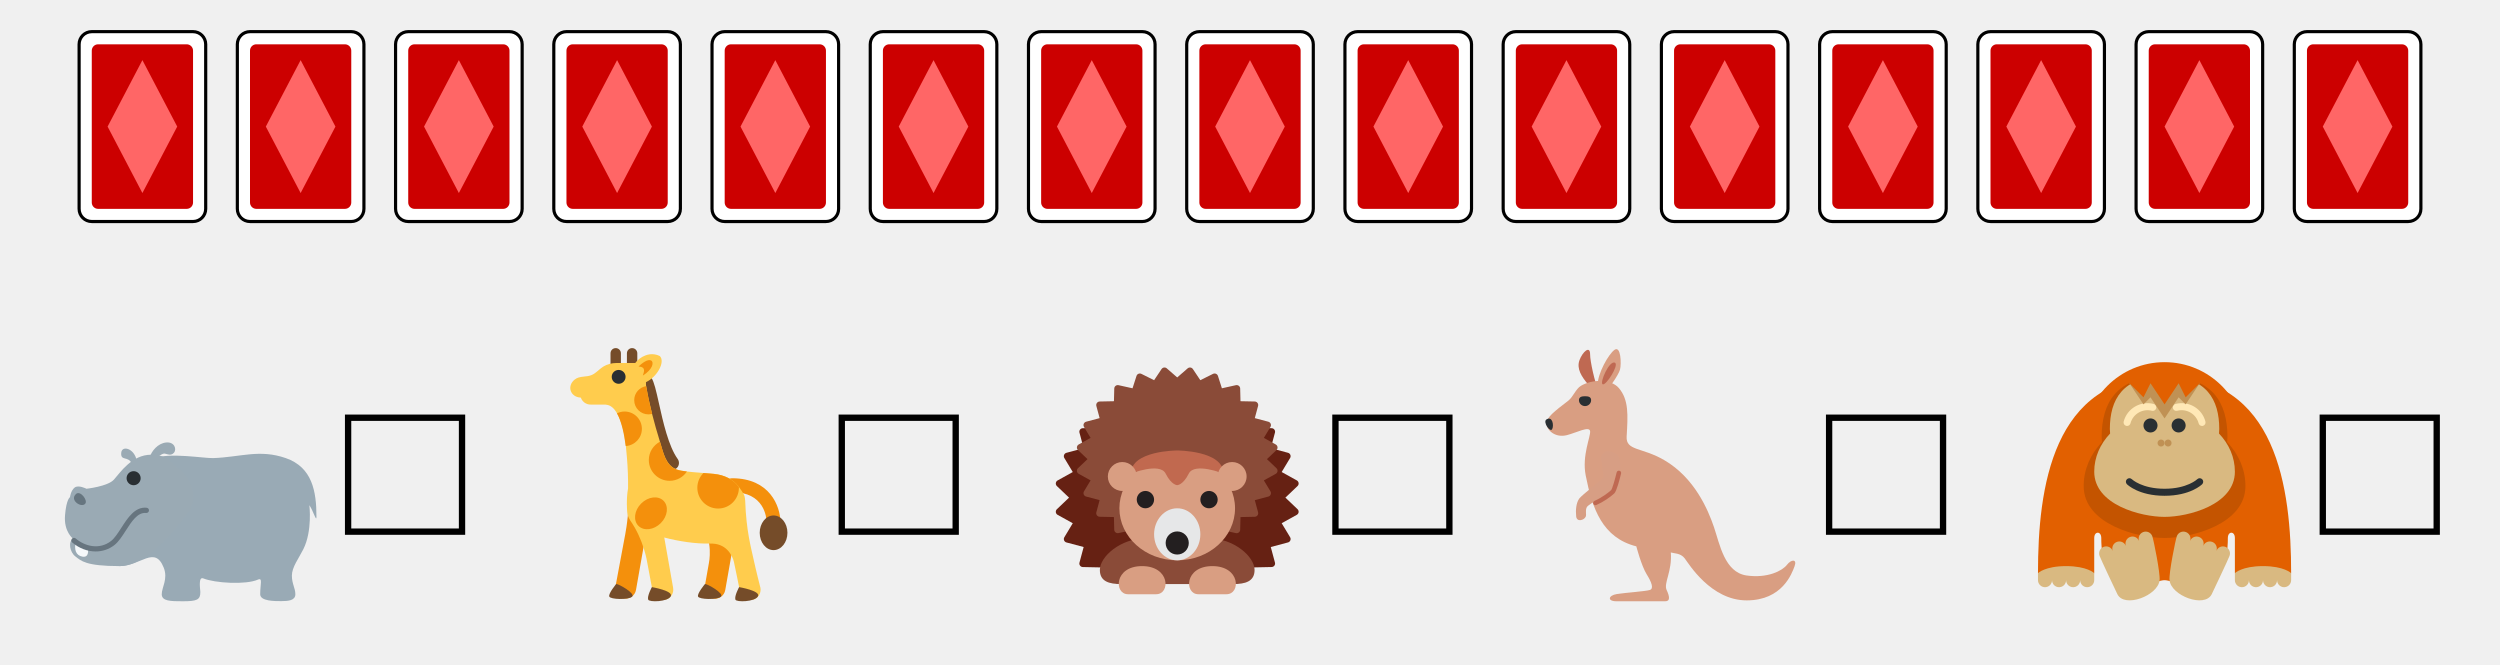
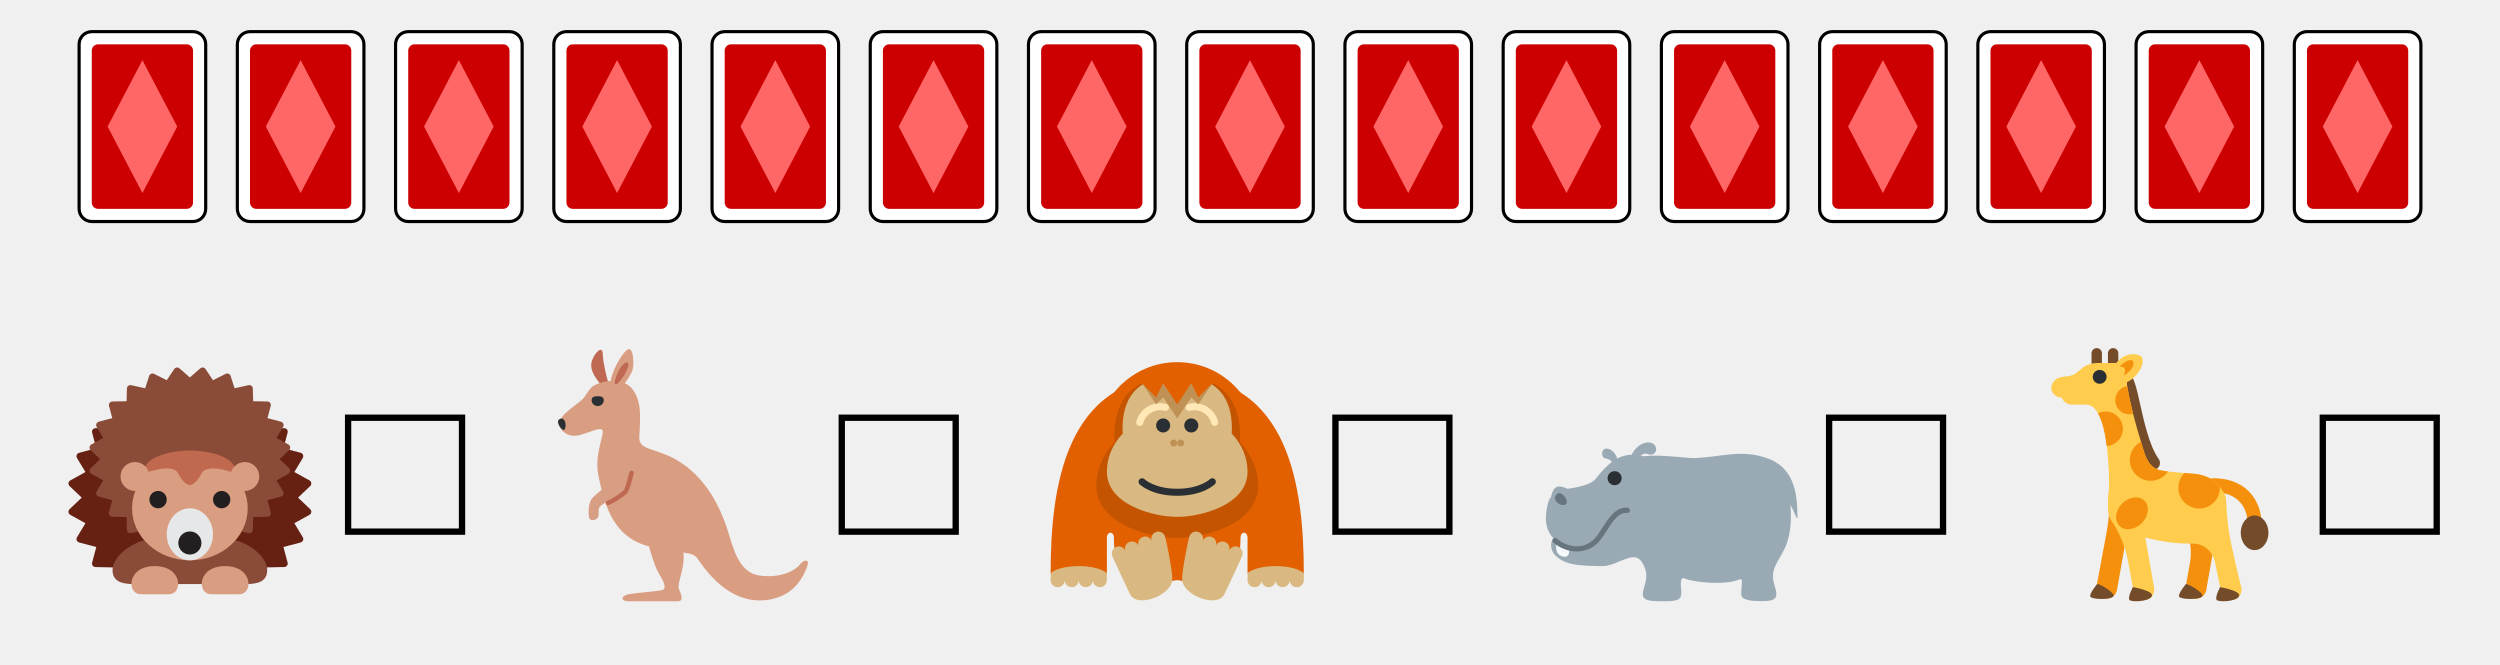
<svg xmlns="http://www.w3.org/2000/svg" width="790.0" height="210.0" viewBox="0 0 790.0 210.0">
  <defs>
</defs>
  <g>
    <g transform="translate(25.0, 10)">
      <rect x="0" y="0" width="40" height="60" rx="4" ry="4" fill="white" stroke="black" stroke-width="1" />
      <rect x="4" y="4" width="32" height="52" rx="2" ry="2" fill="#cc0000" stroke="none" />
      <path d="M20.0,9 L31,30.0 L20.0,51 L9,30.0 Z" fill="#ff6666" />
    </g>
    <g transform="translate(75.0, 10)">
      <rect x="0" y="0" width="40" height="60" rx="4" ry="4" fill="white" stroke="black" stroke-width="1" />
      <rect x="4" y="4" width="32" height="52" rx="2" ry="2" fill="#cc0000" stroke="none" />
      <path d="M20.0,9 L31,30.0 L20.0,51 L9,30.0 Z" fill="#ff6666" />
    </g>
    <g transform="translate(125.0, 10)">
      <rect x="0" y="0" width="40" height="60" rx="4" ry="4" fill="white" stroke="black" stroke-width="1" />
      <rect x="4" y="4" width="32" height="52" rx="2" ry="2" fill="#cc0000" stroke="none" />
      <path d="M20.0,9 L31,30.0 L20.0,51 L9,30.0 Z" fill="#ff6666" />
    </g>
    <g transform="translate(175.0, 10)">
      <rect x="0" y="0" width="40" height="60" rx="4" ry="4" fill="white" stroke="black" stroke-width="1" />
      <rect x="4" y="4" width="32" height="52" rx="2" ry="2" fill="#cc0000" stroke="none" />
      <path d="M20.0,9 L31,30.0 L20.0,51 L9,30.0 Z" fill="#ff6666" />
    </g>
    <g transform="translate(225.0, 10)">
      <rect x="0" y="0" width="40" height="60" rx="4" ry="4" fill="white" stroke="black" stroke-width="1" />
      <rect x="4" y="4" width="32" height="52" rx="2" ry="2" fill="#cc0000" stroke="none" />
      <path d="M20.0,9 L31,30.0 L20.0,51 L9,30.0 Z" fill="#ff6666" />
    </g>
    <g transform="translate(275.0, 10)">
      <rect x="0" y="0" width="40" height="60" rx="4" ry="4" fill="white" stroke="black" stroke-width="1" />
      <rect x="4" y="4" width="32" height="52" rx="2" ry="2" fill="#cc0000" stroke="none" />
      <path d="M20.0,9 L31,30.0 L20.0,51 L9,30.0 Z" fill="#ff6666" />
    </g>
    <g transform="translate(325.0, 10)">
      <rect x="0" y="0" width="40" height="60" rx="4" ry="4" fill="white" stroke="black" stroke-width="1" />
      <rect x="4" y="4" width="32" height="52" rx="2" ry="2" fill="#cc0000" stroke="none" />
      <path d="M20.0,9 L31,30.0 L20.0,51 L9,30.0 Z" fill="#ff6666" />
    </g>
    <g transform="translate(375.0, 10)">
      <rect x="0" y="0" width="40" height="60" rx="4" ry="4" fill="white" stroke="black" stroke-width="1" />
      <rect x="4" y="4" width="32" height="52" rx="2" ry="2" fill="#cc0000" stroke="none" />
      <path d="M20.0,9 L31,30.0 L20.0,51 L9,30.0 Z" fill="#ff6666" />
    </g>
    <g transform="translate(425.0, 10)">
      <rect x="0" y="0" width="40" height="60" rx="4" ry="4" fill="white" stroke="black" stroke-width="1" />
      <rect x="4" y="4" width="32" height="52" rx="2" ry="2" fill="#cc0000" stroke="none" />
      <path d="M20.0,9 L31,30.0 L20.0,51 L9,30.0 Z" fill="#ff6666" />
    </g>
    <g transform="translate(475.0, 10)">
      <rect x="0" y="0" width="40" height="60" rx="4" ry="4" fill="white" stroke="black" stroke-width="1" />
      <rect x="4" y="4" width="32" height="52" rx="2" ry="2" fill="#cc0000" stroke="none" />
      <path d="M20.0,9 L31,30.0 L20.0,51 L9,30.0 Z" fill="#ff6666" />
    </g>
    <g transform="translate(525.0, 10)">
      <rect x="0" y="0" width="40" height="60" rx="4" ry="4" fill="white" stroke="black" stroke-width="1" />
      <rect x="4" y="4" width="32" height="52" rx="2" ry="2" fill="#cc0000" stroke="none" />
      <path d="M20.0,9 L31,30.0 L20.0,51 L9,30.0 Z" fill="#ff6666" />
    </g>
    <g transform="translate(575.0, 10)">
      <rect x="0" y="0" width="40" height="60" rx="4" ry="4" fill="white" stroke="black" stroke-width="1" />
      <rect x="4" y="4" width="32" height="52" rx="2" ry="2" fill="#cc0000" stroke="none" />
      <path d="M20.0,9 L31,30.0 L20.0,51 L9,30.0 Z" fill="#ff6666" />
    </g>
    <g transform="translate(625.0, 10)">
      <rect x="0" y="0" width="40" height="60" rx="4" ry="4" fill="white" stroke="black" stroke-width="1" />
      <rect x="4" y="4" width="32" height="52" rx="2" ry="2" fill="#cc0000" stroke="none" />
      <path d="M20.0,9 L31,30.0 L20.0,51 L9,30.0 Z" fill="#ff6666" />
    </g>
    <g transform="translate(675.0, 10)">
      <rect x="0" y="0" width="40" height="60" rx="4" ry="4" fill="white" stroke="black" stroke-width="1" />
      <rect x="4" y="4" width="32" height="52" rx="2" ry="2" fill="#cc0000" stroke="none" />
      <path d="M20.0,9 L31,30.0 L20.0,51 L9,30.0 Z" fill="#ff6666" />
    </g>
    <g transform="translate(725.0, 10)">
      <rect x="0" y="0" width="40" height="60" rx="4" ry="4" fill="white" stroke="black" stroke-width="1" />
      <rect x="4" y="4" width="32" height="52" rx="2" ry="2" fill="#cc0000" stroke="none" />
      <path d="M20.0,9 L31,30.0 L20.0,51 L9,30.0 Z" fill="#ff6666" />
    </g>
    <g transform="translate(10.0, 100)">
      <g>
        <svg x="10.0" y="10.0" width="80" height="80" viewBox="0 0 36 36">
-           <path fill="#99AAB5" d="M13 15.689c1.945-.886 7.032-.006 8.304-.048 3.861-.127 6.58-1.305 10.332 0C35.388 16.946 36 20.327 36 24c0 .816-.465-.9-1.008-1.662 0 0 .451 3.643-.854 6.253-.664 1.328-1.631 2.557-1.631 3.753-.001 1.197.493 1.78.493 2.656 0 .892-1 .98-2 .98-.926 0-3 .02-3-.98 0-1.423.385-2.394-.312-2.083-1.729.771-6.146.5-7.771-.167-.766-.314-.43 1.598-.428 1.932C19.499 35.795 19 36 17 36c-1.741 0-3-.012-3-1s.919-2.179.281-3.781C13 28 11 31 7.999 31 5.031 31 13 15.689 13 15.689z" />
-           <path fill="#9AAAB4" d="M3.29 20s3.045-.326 3.915-1.305c.87-.979 2.556-3.535 5.275-3.535s3.045 1.577 4.024 2.066c.978.49 2.91 3.653 1.496 5.774s-6 8-10 8c-4.84 0-5.485-.764-6.281-1.375-.792-.607-1.051-2.042-.344-2.531 0 0-1.312-1-1.131-3.287.185-2.331.707-2.61.707-2.61s.109-.924.653-1.359C2.148 19.402 3.29 20 3.29 20z" />
-           <path fill="#F5F8FA" d="M2.691 29.65c.629.132.992-.253.777-1.4-.657.047-1.663-.816-1.663-.816-.327 1.268.012 2.032.886 2.216z" />
-           <path fill="#67757F" d="M4.601 28.918c-1.148 0-2.333-.432-3.327-1.279-.157-.135-.176-.371-.042-.528.135-.157.372-.177.529-.042 1.306 1.115 3.371 1.657 5.039.354.497-.388.958-1.104 1.446-1.861.912-1.416 1.945-3.033 3.602-2.862.207.02.357.203.337.409-.02.205-.205.353-.409.337-1.212-.127-2.066 1.226-2.9 2.522-.523.812-1.017 1.58-1.614 2.047-.774.604-1.705.903-2.661.903z" />
-           <path fill="#66757F" d="M1.813 20.74c.611-.543 1.694.891 1.318 1.374-.535.687-2.308-.494-1.318-1.374z" />
-           <circle fill="#292F33" cx="10" cy="18.5" r="1" />
-           <path fill="#9AAAB4" d="M8.238 14.889c.095-1.09 1.794-.653 2.175.979s-.42 1.168-.653.598c-.489-1.197-1.631-.327-1.522-1.577zm4.062.598c.258-.84 1.142-1.958 2.338-2.066 1.196-.109 1.523.979 1.088 1.468-.435.489-.979.163-1.305.109s-1.088.489-1.414.979c-.326.489-.924.217-.707-.49z" />
-         </svg>
-         <rect x="100.0" y="32.0" width="36.0" height="36.0" fill="none" stroke="black" stroke-width="2" />
-       </g>
-     </g>
-     <g transform="translate(166.0, 100)">
-       <g>
-         <svg x="10.0" y="10.0" width="80" height="80" viewBox="0 0 36 36">
-           <path d="M22.217 35.615h-.002c-.804-.142-1.34-.908-1.198-1.712l.59-3.344s.68-3.165-1.076-5.449c1.259-1.171 5.024.085 5.024.085l-1.626 9.221c-.142.804-.908 1.34-1.712 1.199zm-12.692-.021h-.002c-.804-.142-1.34-.908-1.198-1.712l1.312-7.025s.503-2.419.503-4.439c1.142-.439 2.723 2.757 2.723 2.757l-1.626 9.221c-.143.803-.909 1.339-1.712 1.198zm21.277-9.823c-.537 0-.977-.431-.985-.969-.012-.723-.304-4.326-4.925-4.326-.545 0-.985-.441-.985-.985s.441-.985.985-.985c5.363 0 6.858 3.938 6.896 6.264.009.545-.425.993-.969 1.002l-.017-.001z" fill="#F4900C" />
-           <g fill="#754C29">
-             <path d="M15.226 17.252l-3.46-11.98 1.687-1.02c.369.61.628 1.722 1.054 3.633.569 2.558 1.349 6.06 2.657 7.876.318.442.218 1.058-.224 1.376-.175.126-1.714.115-1.714.115zM7.615 2.71V.739c0-.408.331-.739.739-.739s.739.331.739.739V2.71H7.615zm2.332 0V.739c0-.408.331-.739.739-.739s.739.331.739.739V2.71H9.947z" />
-             <ellipse cx="30.802" cy="26.263" rx="1.971" ry="2.464" />
-           </g>
-           <path fill="#FFCC4D" d="M28.935 34.094s-.647-2.515-.998-4.154c-.332-1.549-1.025-3.981-1.171-8.225-.01-.145-.039-.512-.138-.779-.122-.33-.567-.933-.766-1.203-.777-1.052-2.012-1.691-3.526-1.847-1.283-.132-2.573-.185-3.854-.339-.59-.071-1.1-.156-1.422-.272-1.636-.589-1.962-2.502-2.414-3.965-.8-2.59-1.508-5.225-1.961-7.9l-.036.009.036-.009-.027-.165V4.84c1.567-.714 2.79-2.888 1.971-3.706-1.416-.708-2.827.11-3.513.992-.02-.001-.039-.006-.059-.006H8.459c-.655 0-1.304.16-1.872.51-.584.359-.986.907-1.633 1.19-.786.344-1.721.093-2.417.64-1.189.933-.625 2.525.854 2.578.201.577.745.993 1.39.993h2.106c.055.011.108.021.173.029.604.071 1.088.525 1.477 1.215 1.047 1.856 1.244 4.244 1.415 6.324.119 1.448.177 2.906.158 4.36-.293 1.566-.12 3.377-.12 3.377.044.419.186.777.394 1.095l-.01.011c1.99 2.81 2.449 5.97 2.449 5.97l.784 4.193c.142.804.908 1.341 1.713 1.199.804-.142 1.341-.908 1.199-1.712l-1.262-7.159c1.977.534 4.609.932 6.449.852 0 .006-.003.014-.002.02 2.371-.146 3.26 1.73 3.454 2.576.194.846.868 4.228.868 4.228.142.804.909 1.341 1.712 1.199.802-.143 1.339-.91 1.197-1.714z" />
-           <path fill="#F4900C" d="M11.975 22.1c-.985.985-1.16 2.408-.391 3.178.77.77 2.193.595 3.178-.391s1.16-2.408.391-3.178c-.77-.77-2.193-.595-3.178.391zm1.088-6.185c0 1.633 1.324 2.956 2.956 2.956 1.029 0 1.933-.526 2.462-1.323-.59-.071-1.1-.156-1.422-.272-1.564-.563-1.872-2.237-2.253-3.441-.057-.179-.108-.349-.162-.523-.935.496-1.581 1.469-1.581 2.603zm-.986-4.434c0-1.361-1.103-2.464-2.464-2.464-.388 0-.75.098-1.077.257.635 1.126 1.015 2.885 1.242 4.653 1.282-.086 2.299-1.142 2.299-2.446zm-1.093-4.079c0 1.118.906 2.023 2.023 2.023.182 0 .355-.032.523-.077-.449-1.787-.709-3.122-.847-3.937-.961.156-1.699.985-1.699 1.991zm8.977 12.456c0 1.633 1.324 2.956 2.956 2.956 1.633 0 2.956-1.324 2.956-2.956 0-.043-.011-.082-.013-.124-.777-1.052-2.012-1.691-3.526-1.847-.457-.047-.972-.088-1.499-.128-.538.536-.874 1.277-.874 2.099zM11.598 2.613c.505-.483 1.317-1.089 1.778-.856.461.233.258 1.273-1.166 2.151.113-.439.551-1.215-.612-1.295z" />
-           <circle fill="#292F33" cx="8.772" cy="4.09" r=".985" />
-           <path d="M21.047 33.545s-1.142 1.351-.985 1.781 2.741.491 3.249.022-1.951-1.842-2.264-1.803zm-12.623 0s-1.142 1.351-.985 1.781c.156.43 2.741.491 3.249.022s-1.951-1.842-2.264-1.803zm4.547 2.22c.136.391 2.766.329 3.205-.461.439-.79-2.678-1.317-2.678-1.317s-.703 1.273-.527 1.778zm12.404 0c.136.391 2.766.329 3.205-.461.439-.79-2.678-1.317-2.678-1.317s-.703 1.273-.527 1.778z" fill="#754C29" />
-         </svg>
-         <rect x="100.0" y="32.0" width="36.0" height="36.0" fill="none" stroke="black" stroke-width="2" />
-       </g>
-     </g>
-     <g transform="translate(322.0, 100)">
-       <g>
-         <svg x="10.0" y="10.0" width="80" height="80" viewBox="0 0 36 36">
          <path fill="#6D6E71" d="M28.688 20.312C28.688 26.217 23.904 31 18 31c-5.903 0-10.688-4.783-10.688-10.688 0-5.903 4.786-10.689 10.688-10.689 5.904.001 10.688 4.786 10.688 10.689z" />
          <path fill="#662113" d="M26 33.5H10c-1.665 0-2.479-1.339-2.763-2.31l-2.664-.056c-.153-.003-.297-.077-.389-.2-.092-.122-.123-.281-.083-.43l.594-2.216-2.446-.651c-.152-.041-.276-.15-.335-.296s-.046-.311.035-.445l1.199-1.993-2.156-1.192c-.139-.077-.233-.216-.254-.374-.02-.157.036-.315.151-.426l1.729-1.647-1.729-1.646c-.115-.11-.171-.268-.151-.426.021-.158.115-.297.254-.374l2.156-1.194-1.2-1.994c-.081-.135-.094-.3-.035-.445.059-.146.183-.255.335-.296l2.446-.65-.594-2.218c-.04-.148-.009-.307.083-.43s.236-.196.39-.2l2.575-.053.058-2.302c.004-.149.074-.289.192-.381.118-.092.271-.127.416-.094l2.521.561.717-2.234c.045-.139.148-.251.282-.308.136-.056.288-.051.417.014l2.284 1.139 1.341-2.009c.08-.119.208-.199.35-.218.145-.019.287.024.394.119L18 7.258l1.88-1.636c.109-.094.251-.137.395-.118.143.019.269.099.35.218l1.34 2.009 2.286-1.139c.13-.065.283-.069.417-.014.135.057.237.169.282.308l.716 2.234 2.521-.561c.146-.032.298.002.416.094s.188.232.192.381l.058 2.302 2.574.053c.153.003.297.077.389.2.093.123.123.282.083.43l-.595 2.217 2.449.65c.152.04.276.15.336.296.059.146.046.311-.035.445l-1.201 1.994 2.155 1.194c.14.077.233.216.254.374s-.036.316-.151.426l-1.729 1.646 1.729 1.647c.115.11.172.269.151.426-.021.158-.114.297-.254.374L32.854 24.9l1.2 1.993c.081.135.094.3.035.445-.06.146-.184.255-.335.296l-2.45.651.595 2.216c.04.148.01.307-.082.43-.093.123-.236.197-.39.2l-2.663.056c-.285.974-1.099 2.313-2.764 2.313z" />
          <path fill="#8A4B38" d="M16.188 28.824c-.022 0-.044-.001-.066-.004-.143-.019-.27-.099-.35-.219l-1.058-1.585-1.805.899c-.131.064-.283.07-.418.014-.134-.057-.237-.169-.282-.309l-.564-1.757-1.99.442c-.148.031-.299-.003-.417-.095s-.188-.231-.192-.381l-.045-1.804-2.029-.043c-.153-.003-.297-.077-.389-.2-.092-.122-.123-.281-.083-.43l.464-1.732-1.92-.51c-.152-.041-.276-.15-.335-.296s-.046-.311.035-.445l.937-1.557-1.688-.934c-.14-.077-.234-.216-.254-.374-.02-.158.036-.316.151-.426l1.352-1.289-1.352-1.287c-.115-.11-.171-.268-.151-.426.021-.158.115-.297.254-.374l1.689-.935-.937-1.558c-.081-.135-.094-.3-.035-.445.059-.146.183-.255.335-.296l1.922-.511-.466-1.732c-.04-.148-.009-.307.083-.43s.236-.196.39-.2l2.029-.042.045-1.805c.004-.149.074-.289.192-.381.117-.092.27-.127.416-.094l1.99.442.564-1.756c.045-.139.148-.251.282-.308.136-.055.287-.051.418.014l1.805.899 1.058-1.584c.08-.119.207-.199.35-.218.144-.021.287.024.395.119L18 4.172l1.484-1.291c.109-.095.253-.138.395-.119.143.019.269.099.35.218l1.057 1.583 1.807-.9c.13-.064.283-.069.417-.013.135.057.237.169.282.308l.562 1.756 1.991-.442c.146-.033.3.002.416.094.118.092.188.232.192.382l.045 1.804 2.028.042c.153.003.297.077.389.2.093.123.123.282.083.43l-.465 1.734 1.924.511c.152.041.276.15.336.296.059.146.046.311-.035.445l-.938 1.558 1.689.935c.14.077.233.216.254.374.021.158-.036.316-.151.426l-1.353 1.287 1.353 1.289c.115.11.172.268.151.426-.021.158-.115.296-.254.374l-1.688.934.938 1.557c.081.135.094.3.035.445-.06.145-.184.255-.335.296l-1.925.512.465 1.732c.04.148.01.307-.082.43-.093.123-.236.197-.39.2l-2.028.043-.045 1.804c-.004.149-.074.289-.192.381-.117.092-.271.126-.416.095l-1.991-.442-.562 1.757c-.045.139-.147.252-.282.309-.134.058-.284.053-.417-.014l-1.806-.899-1.058 1.585c-.08.12-.207.199-.35.219-.142.018-.286-.024-.395-.119L18 27.407l-1.483 1.294c-.092.08-.209.123-.329.123z" />
          <path fill="#8A4B38" d="M13.5 27.052h9c3.521 0 6.5 2.575 6.5 4.5 0 1.65-1.35 2-3 2H10c-1.65 0-3-.35-3-2 0-1.925 2.99-4.5 6.5-4.5z" />
          <path fill="#D99E82" d="M26.222 22.779c0 4.088-3.68 7.398-8.222 7.398s-8.222-3.31-8.222-7.398c0-4.087 3.68-7.4 8.222-7.4s8.222 3.313 8.222 7.4z" />
          <path fill="#E6E7E8" d="M21.289 26.479c0 2.043-1.473 3.699-3.289 3.699s-3.289-1.656-3.289-3.699S16.183 22.78 18 22.78s3.289 1.655 3.289 3.699z" />
          <path fill="#231F20" d="M19.645 27.711c0 .908-.736 1.645-1.645 1.645s-1.645-.736-1.645-1.645c0-.908.736-1.642 1.645-1.642s1.645.734 1.645 1.642zm-4.934-6.166c0 .682-.552 1.234-1.233 1.234s-1.233-.553-1.233-1.234c0-.68.552-1.232 1.233-1.232.681-.001 1.233.552 1.233 1.232zm9.044 0c0 .682-.552 1.234-1.232 1.234-.682 0-1.233-.553-1.233-1.234 0-.68.552-1.232 1.233-1.232.68-.001 1.232.552 1.232 1.232z" />
          <path fill="#C1694F" d="M11.422 17.846s4.111-1.644 4.933 0C17.178 19.49 18 19.49 18 19.49v-4.934c0 .001-6.578.001-6.578 3.29zm13.155 0s-4.11-1.644-4.933 0C18.822 19.49 18 19.49 18 19.49v-4.934c0 .001 6.577.001 6.577 3.29z" />
          <path fill="#D99E82" d="M12.245 18.256c0 1.136-.92 2.056-2.055 2.056-1.136 0-2.056-.92-2.056-2.056 0-1.135.92-2.055 2.056-2.055 1.135 0 2.055.92 2.055 2.055zm15.621 0c0 1.136-.92 2.056-2.056 2.056-1.135 0-2.056-.92-2.056-2.056 0-1.135.921-2.055 2.056-2.055 1.136 0 2.056.92 2.056 2.055zM11 35c-2 0-2-4 2-4s4.062 4 2 4h-4zm10 0c-2 0-2-4 2-4s4.062 4 2 4h-4z" />
        </svg>
        <rect x="100.0" y="32.0" width="36.0" height="36.0" fill="none" stroke="black" stroke-width="2" />
      </g>
    </g>
-     <g transform="translate(478.0, 100)">
+     <g transform="translate(166.0, 100)">
      <g>
        <svg x="10.0" y="10.0" width="80" height="80" viewBox="0 0 36 36">
          <path fill="#BF6952" d="M6.513.886c0 .984.649 3.926 1.153 5.047s-.505.35-1.442-.771-1.657-2.244-1.225-3.435S6.513-.446 6.513.886z" />
          <path fill="#D99E82" d="M.314 10.699c-.004.961 1.22 2.097 2.883 1.682 1.333-.332 3.234-1.359 3.316-.561.082.798-1.179 3.471-.629 6.276.93 4.74 2.379 8.873 7.201 10.095 0 0 .723 2.775 1.479 3.986.694 1.111 1.029 2.022.45 2.215-.579.193-3.472.386-4.694.579C9.099 35.164 8.906 36 10.256 36H17.2c.707 0 .643-.643.193-1.607s.805-2.643.598-5.332c.414.14 1.395.067 1.974.838.579.772 3.729 5.976 8.809 5.976s6.43-3.826 6.815-4.855c.386-1.029-.45-1.029-1.093-.193s-2.761 1.931-5.722 1.508c-3.151-.45-3.822-4.465-4.658-6.909-.836-2.443-2.74-6.968-7.044-9.487-3.177-1.859-5.483-1.31-5.363-3.356.178-3.033.325-5.21-1.099-6.892-1.15-1.357-3.851-1.264-5.418-.319-.697.42-1.117 1.595-1.778 2.103C1.428 8.998.317 9.848.314 10.699z" />
          <path fill="#D79E84" d="M6.042 22.625c-.259.531-.006 1.019-.158 1.355-.225.497-1.254.804-1.35-.032-.097-.836-.021-1.948.45-2.572.322-.427 3.279-2.797 3.408-2.893.129-.096-.354-2.893-.354-2.893s.096-1.125 1.447-.868c1.35.257 1.318 1.415 1.318 2.636s.225 2.443-.386 2.733-4.117 2.003-4.375 2.534z" />
          <path fill="#292F33" d="M6.657 7.405c0 .465-.387.841-.865.841s-.865-.377-.865-.841.387-.561.865-.561.865.096.865.561z" />
          <path fill="#D99E82" d="M9.973.255c.912-.665 1.009 1.963.793 2.804S8.891 6.073 8.891 6.073s-1.297.631-1.297-.911S9.108.886 9.973.255z" />
          <path fill="#BF6952" d="M10.062 2.09c.58.346-1.307 3.303-1.766 3.055-.459-.247.988-3.519 1.766-3.055z" />
          <path fill="#292F33" d="M.314 10.139c.869-.528 1.081.911.793 1.402-.289.49-1.37-1.052-.793-1.402z" />
          <path fill="#BF6952" d="M7.274 22.34c-.125 0-.244-.073-.297-.195-.071-.164.004-.354.168-.426 1.066-.464 1.99-1.182 2.367-1.533.15-.182.523-1.447.777-2.511.042-.174.219-.278.39-.24.174.042.281.216.24.39-.223.931-.645 2.536-.966 2.835-.546.508-1.546 1.216-2.55 1.652-.042.019-.086.028-.129.028z" />
        </svg>
        <rect x="100.0" y="32.0" width="36.0" height="36.0" fill="none" stroke="black" stroke-width="2" />
      </g>
    </g>
-     <g transform="translate(634.0, 100)">
+     <g transform="translate(322.0, 100)">
      <g>
        <svg x="10.0" y="10.0" width="80" height="80" viewBox="0 0 36 36">
          <path fill="#E26000" d="M36 32c0-12-2-28-18-28S0 20 0 32h8v-5c0-1 1-1 1 0 0 7 4 6 4 6l2 2 1-1c0-.552 1.448-1 2-1s2 .448 2 1l1 1 2-2s4 1 4-6c0-1 1-1 1 0v5h8z" />
          <circle fill="#E26000" cx="18" cy="13.5" r="11.5" />
          <path fill="#D9B981" d="M32 31c-3 0-4 1-4 1v1c0 .552.448 1 1 1s1-.448 1-1c0 .552.448 1 1 1s1-.448 1-1c0 .552.448 1 1 1s1-.448 1-1c0 .552.448 1 1 1s1-.448 1-1v-1s-1-1-4-1zM4 31c-3 0-4 1-4 1v1c0 .552.448 1 1 1s1-.448 1-1c0 .552.448 1 1 1s1-.448 1-1c0 .552.448 1 1 1s1-.448 1-1c0 .552.448 1 1 1s1-.448 1-1v-1s-1-1-4-1z" />
          <path fill="#C45400" d="M6.5 19.607C6.5 25.051 14.167 27 18 27s11.5-1.949 11.5-7.393c0-2.366-.974-4.536-2.595-6.235.023-.244.04-.491.04-.747C26.944 7.862 24.9 4 18 4s-8.944 3.862-8.944 8.625c0 .256.017.503.04.747C7.474 15.071 6.5 17.241 6.5 19.607z" />
          <path fill="#D9B981" d="M8 17.571C8 22.305 14.667 24 18 24s10-1.695 10-6.429c0-2.057-.847-3.944-2.257-5.422.02-.212.035-.427.035-.65C25.778 7.358 24 4 18 4s-7.778 3.358-7.778 7.5c0 .223.015.438.035.65C8.847 13.627 8 15.514 8 17.571z" />
          <circle fill="#292F33" cx="16" cy="11" r="1" />
          <circle fill="#292F33" cx="20" cy="11" r="1" />
          <path fill="#FFE8B6" d="M12.67 11.073c-.042 0-.084-.005-.127-.016-.267-.07-.427-.343-.357-.61.488-1.867 2.405-2.988 4.271-2.503.267.07.427.343.357.61-.07.267-.343.424-.61.357-1.332-.347-2.702.455-3.05 1.788-.059.225-.262.374-.484.374zm10.66 0c-.223 0-.425-.149-.483-.374-.169-.646-.579-1.188-1.155-1.525-.576-.339-1.249-.432-1.896-.262-.269.069-.54-.091-.609-.357-.07-.268.09-.541.357-.61.901-.236 1.846-.106 2.653.367.807.473 1.381 1.231 1.616 2.136.07.267-.09.54-.357.61-.042.009-.085.015-.126.015z" />
          <path fill="#C09154" d="M13 5l2 3 1-1 2 3 2-3 1 1 2-3s-2-1-5-1-5 1-5 1z" />
          <path fill="#E26000" d="M13 5l2 2 1-2 2 3 2-3 1 2 2-2s-2-2-5-2-5 2-5 2z" />
          <circle fill="#C09154" cx="17.5" cy="13.5" r=".5" />
          <circle fill="#C09154" cx="18.5" cy="13.5" r=".5" />
          <path fill="#292F33" d="M18 21c-3.665 0-5.286-1.579-5.354-1.646-.195-.195-.195-.512 0-.707.195-.194.51-.195.705-.002C13.365 18.658 14.783 20 18 20c3.218 0 4.635-1.342 4.648-1.356.197-.191.514-.189.706.006.193.195.193.509-.001.703C23.286 19.421 21.665 21 18 21z" />
          <path fill="#D9B981" d="M17.295 33c-.235 2.224-5 4-6 2-.247-.494-2.341-4.936-2.535-5.453-.194-.517.068-1.094.586-1.287s1.094.068 1.287.586c-.194-.517.068-1.094.586-1.287.517-.194 1.094.068 1.287.586-.194-.517.068-1.094.586-1.287.517-.194 1.094.068 1.287.586-.194-.517.068-1.094.586-1.287s1.094.068 1.287.586c.193.514 1.148 5.263 1.043 6.257zm1.41 0c.235 2.224 5 4 6 2 .247-.494 2.341-4.936 2.535-5.453.194-.517-.068-1.094-.586-1.287s-1.094.068-1.287.586c.194-.517-.068-1.094-.586-1.287-.517-.194-1.094.068-1.287.586.194-.517-.068-1.094-.586-1.287-.517-.194-1.094.068-1.287.586.194-.517-.068-1.094-.586-1.287s-1.094.068-1.287.586c-.193.514-1.148 5.263-1.043 6.257z" />
        </svg>
        <rect x="100.0" y="32.0" width="36.0" height="36.0" fill="none" stroke="black" stroke-width="2" />
      </g>
    </g>
+     <g transform="translate(478.0, 100)">
+       <g>
+         <svg x="10.0" y="10.0" width="80" height="80" viewBox="0 0 36 36">
+           <path fill="#99AAB5" d="M13 15.689c1.945-.886 7.032-.006 8.304-.048 3.861-.127 6.58-1.305 10.332 0C35.388 16.946 36 20.327 36 24c0 .816-.465-.9-1.008-1.662 0 0 .451 3.643-.854 6.253-.664 1.328-1.631 2.557-1.631 3.753-.001 1.197.493 1.78.493 2.656 0 .892-1 .98-2 .98-.926 0-3 .02-3-.98 0-1.423.385-2.394-.312-2.083-1.729.771-6.146.5-7.771-.167-.766-.314-.43 1.598-.428 1.932C19.499 35.795 19 36 17 36c-1.741 0-3-.012-3-1s.919-2.179.281-3.781C13 28 11 31 7.999 31 5.031 31 13 15.689 13 15.689z" />
+           <path fill="#9AAAB4" d="M3.29 20s3.045-.326 3.915-1.305c.87-.979 2.556-3.535 5.275-3.535s3.045 1.577 4.024 2.066c.978.49 2.91 3.653 1.496 5.774s-6 8-10 8c-4.84 0-5.485-.764-6.281-1.375-.792-.607-1.051-2.042-.344-2.531 0 0-1.312-1-1.131-3.287.185-2.331.707-2.61.707-2.61s.109-.924.653-1.359C2.148 19.402 3.29 20 3.29 20z" />
+           <path fill="#F5F8FA" d="M2.691 29.65c.629.132.992-.253.777-1.4-.657.047-1.663-.816-1.663-.816-.327 1.268.012 2.032.886 2.216z" />
+           <path fill="#67757F" d="M4.601 28.918c-1.148 0-2.333-.432-3.327-1.279-.157-.135-.176-.371-.042-.528.135-.157.372-.177.529-.042 1.306 1.115 3.371 1.657 5.039.354.497-.388.958-1.104 1.446-1.861.912-1.416 1.945-3.033 3.602-2.862.207.02.357.203.337.409-.02.205-.205.353-.409.337-1.212-.127-2.066 1.226-2.9 2.522-.523.812-1.017 1.58-1.614 2.047-.774.604-1.705.903-2.661.903z" />
+           <path fill="#66757F" d="M1.813 20.74c.611-.543 1.694.891 1.318 1.374-.535.687-2.308-.494-1.318-1.374z" />
+           <circle fill="#292F33" cx="10" cy="18.5" r="1" />
+           <path fill="#9AAAB4" d="M8.238 14.889c.095-1.09 1.794-.653 2.175.979s-.42 1.168-.653.598c-.489-1.197-1.631-.327-1.522-1.577zm4.062.598c.258-.84 1.142-1.958 2.338-2.066 1.196-.109 1.523.979 1.088 1.468-.435.489-.979.163-1.305.109s-1.088.489-1.414.979c-.326.489-.924.217-.707-.49z" />
+         </svg>
+         <rect x="100.0" y="32.0" width="36.0" height="36.0" fill="none" stroke="black" stroke-width="2" />
+       </g>
+     </g>
+     <g transform="translate(634.0, 100)">
+       <g>
+         <svg x="10.0" y="10.0" width="80" height="80" viewBox="0 0 36 36">
+           <path d="M22.217 35.615h-.002c-.804-.142-1.34-.908-1.198-1.712l.59-3.344s.68-3.165-1.076-5.449c1.259-1.171 5.024.085 5.024.085l-1.626 9.221c-.142.804-.908 1.34-1.712 1.199zm-12.692-.021h-.002c-.804-.142-1.34-.908-1.198-1.712l1.312-7.025s.503-2.419.503-4.439c1.142-.439 2.723 2.757 2.723 2.757l-1.626 9.221c-.143.803-.909 1.339-1.712 1.198zm21.277-9.823c-.537 0-.977-.431-.985-.969-.012-.723-.304-4.326-4.925-4.326-.545 0-.985-.441-.985-.985s.441-.985.985-.985c5.363 0 6.858 3.938 6.896 6.264.009.545-.425.993-.969 1.002l-.017-.001z" fill="#F4900C" />
+           <g fill="#754C29">
+             <path d="M15.226 17.252l-3.46-11.98 1.687-1.02c.369.61.628 1.722 1.054 3.633.569 2.558 1.349 6.06 2.657 7.876.318.442.218 1.058-.224 1.376-.175.126-1.714.115-1.714.115zM7.615 2.71V.739c0-.408.331-.739.739-.739s.739.331.739.739V2.71H7.615zm2.332 0V.739c0-.408.331-.739.739-.739s.739.331.739.739V2.71H9.947z" />
+             <ellipse cx="30.802" cy="26.263" rx="1.971" ry="2.464" />
+           </g>
+           <path fill="#FFCC4D" d="M28.935 34.094s-.647-2.515-.998-4.154c-.332-1.549-1.025-3.981-1.171-8.225-.01-.145-.039-.512-.138-.779-.122-.33-.567-.933-.766-1.203-.777-1.052-2.012-1.691-3.526-1.847-1.283-.132-2.573-.185-3.854-.339-.59-.071-1.1-.156-1.422-.272-1.636-.589-1.962-2.502-2.414-3.965-.8-2.59-1.508-5.225-1.961-7.9l-.036.009.036-.009-.027-.165V4.84c1.567-.714 2.79-2.888 1.971-3.706-1.416-.708-2.827.11-3.513.992-.02-.001-.039-.006-.059-.006H8.459c-.655 0-1.304.16-1.872.51-.584.359-.986.907-1.633 1.19-.786.344-1.721.093-2.417.64-1.189.933-.625 2.525.854 2.578.201.577.745.993 1.39.993h2.106c.055.011.108.021.173.029.604.071 1.088.525 1.477 1.215 1.047 1.856 1.244 4.244 1.415 6.324.119 1.448.177 2.906.158 4.36-.293 1.566-.12 3.377-.12 3.377.044.419.186.777.394 1.095l-.01.011c1.99 2.81 2.449 5.97 2.449 5.97l.784 4.193c.142.804.908 1.341 1.713 1.199.804-.142 1.341-.908 1.199-1.712l-1.262-7.159c1.977.534 4.609.932 6.449.852 0 .006-.003.014-.002.02 2.371-.146 3.26 1.73 3.454 2.576.194.846.868 4.228.868 4.228.142.804.909 1.341 1.712 1.199.802-.143 1.339-.91 1.197-1.714z" />
+           <path fill="#F4900C" d="M11.975 22.1c-.985.985-1.16 2.408-.391 3.178.77.77 2.193.595 3.178-.391s1.16-2.408.391-3.178c-.77-.77-2.193-.595-3.178.391zm1.088-6.185c0 1.633 1.324 2.956 2.956 2.956 1.029 0 1.933-.526 2.462-1.323-.59-.071-1.1-.156-1.422-.272-1.564-.563-1.872-2.237-2.253-3.441-.057-.179-.108-.349-.162-.523-.935.496-1.581 1.469-1.581 2.603zm-.986-4.434c0-1.361-1.103-2.464-2.464-2.464-.388 0-.75.098-1.077.257.635 1.126 1.015 2.885 1.242 4.653 1.282-.086 2.299-1.142 2.299-2.446zm-1.093-4.079c0 1.118.906 2.023 2.023 2.023.182 0 .355-.032.523-.077-.449-1.787-.709-3.122-.847-3.937-.961.156-1.699.985-1.699 1.991zm8.977 12.456c0 1.633 1.324 2.956 2.956 2.956 1.633 0 2.956-1.324 2.956-2.956 0-.043-.011-.082-.013-.124-.777-1.052-2.012-1.691-3.526-1.847-.457-.047-.972-.088-1.499-.128-.538.536-.874 1.277-.874 2.099zM11.598 2.613c.505-.483 1.317-1.089 1.778-.856.461.233.258 1.273-1.166 2.151.113-.439.551-1.215-.612-1.295z" />
+           <circle fill="#292F33" cx="8.772" cy="4.09" r=".985" />
+           <path d="M21.047 33.545s-1.142 1.351-.985 1.781 2.741.491 3.249.022-1.951-1.842-2.264-1.803zm-12.623 0s-1.142 1.351-.985 1.781c.156.43 2.741.491 3.249.022s-1.951-1.842-2.264-1.803zm4.547 2.22c.136.391 2.766.329 3.205-.461.439-.79-2.678-1.317-2.678-1.317s-.703 1.273-.527 1.778zm12.404 0c.136.391 2.766.329 3.205-.461.439-.79-2.678-1.317-2.678-1.317s-.703 1.273-.527 1.778z" fill="#754C29" />
+         </svg>
+         <rect x="100.0" y="32.0" width="36.0" height="36.0" fill="none" stroke="black" stroke-width="2" />
+       </g>
+     </g>
  </g>
</svg>
